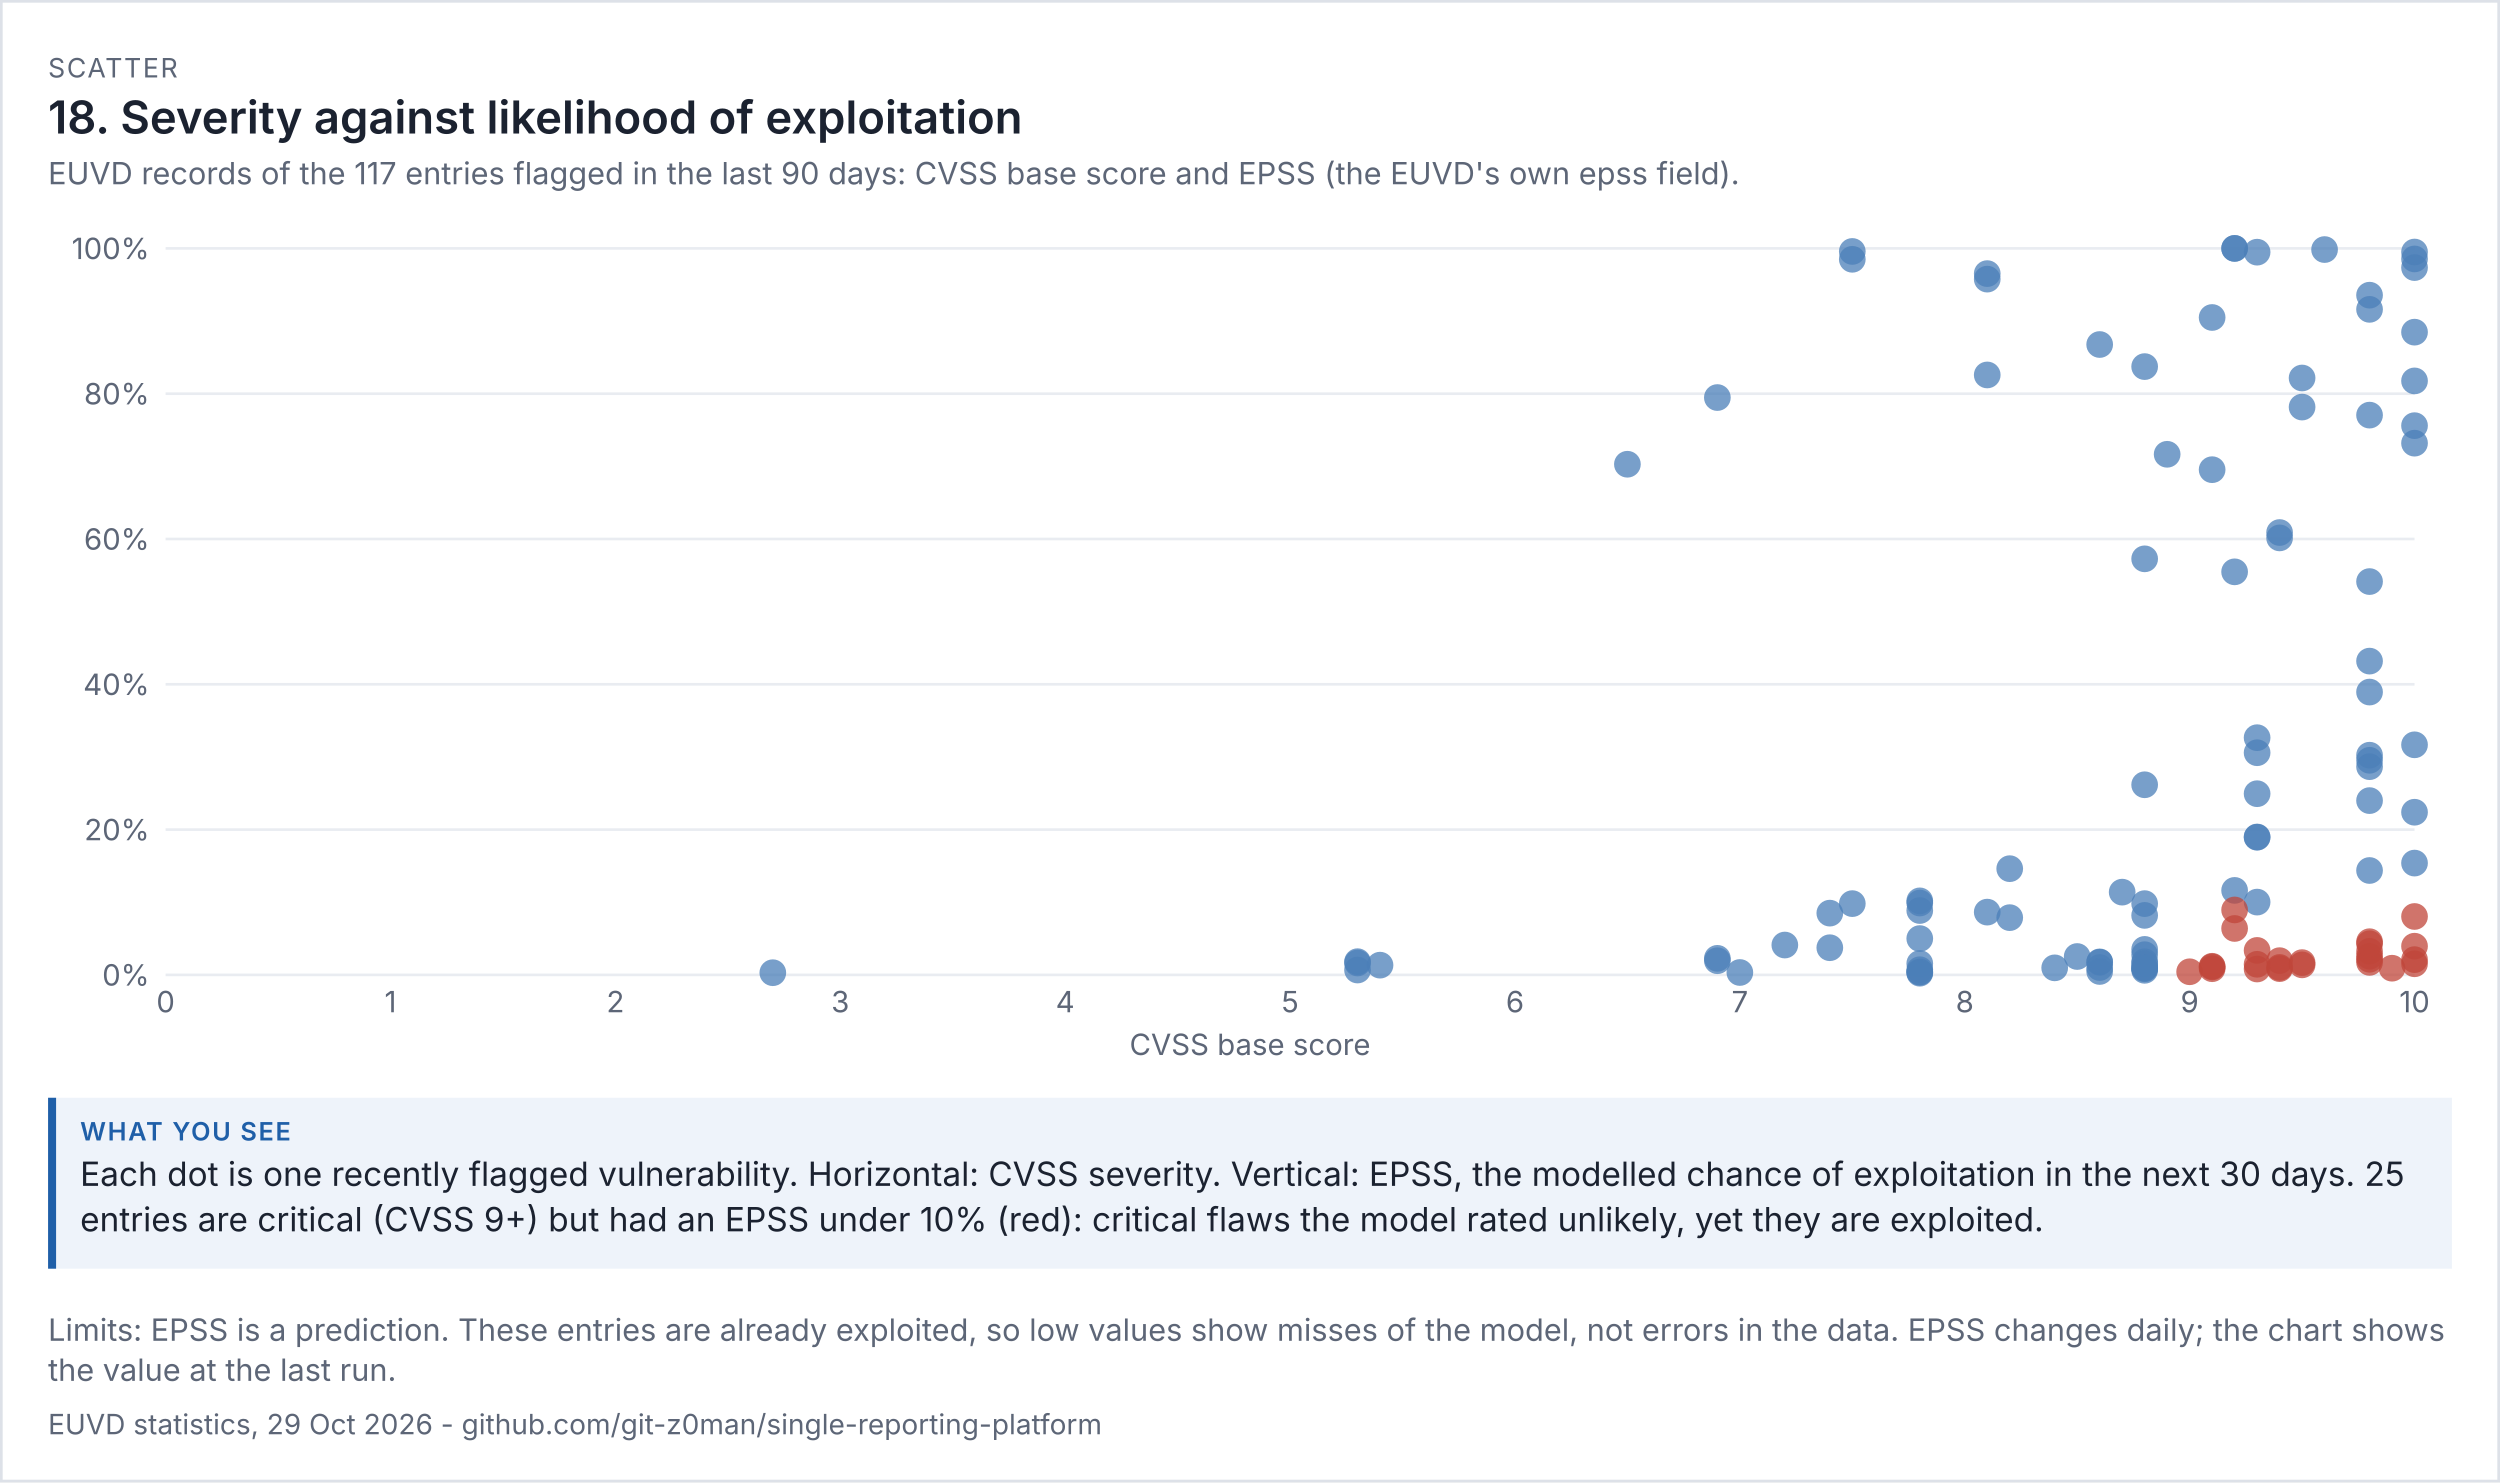
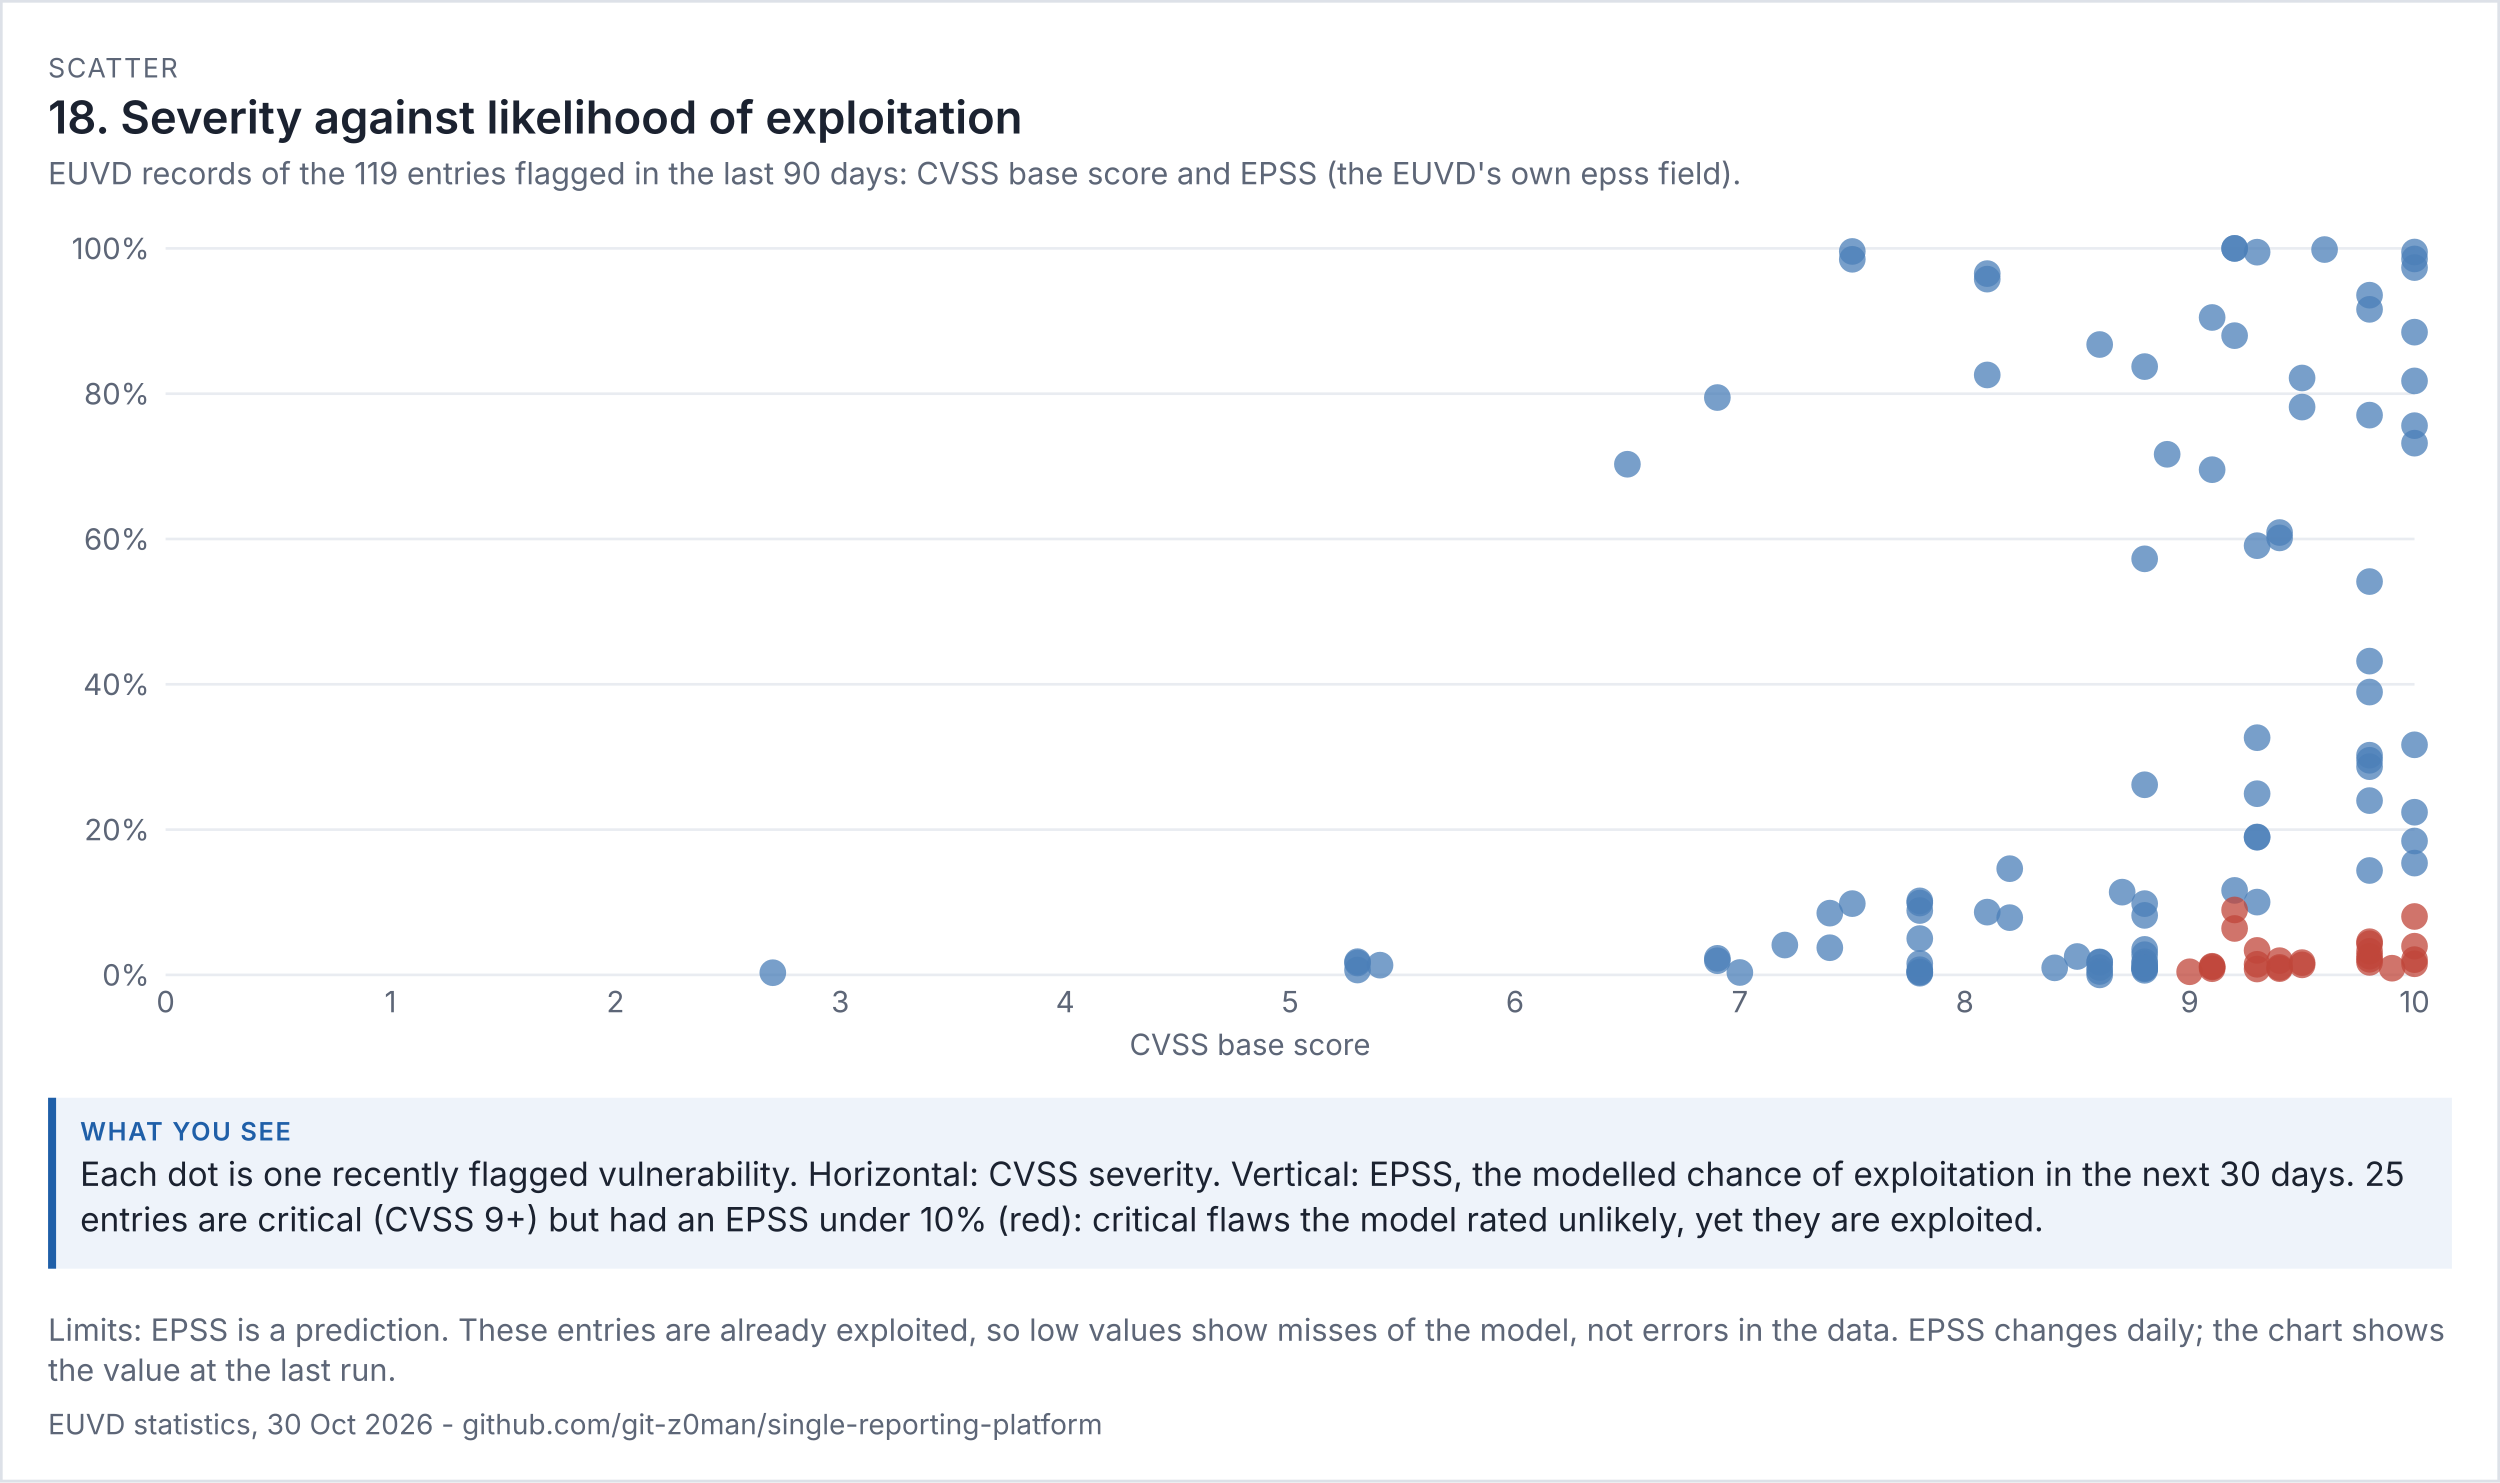
<svg xmlns="http://www.w3.org/2000/svg" viewBox="0 0 936 555" width="936" height="555" font-family="system-ui,-apple-system,'Segoe UI',sans-serif">
  <rect width="100%" height="100%" fill="#ffffff" />
  <rect x="0.5" y="0.5" width="935" height="554" fill="none" stroke="#dde1e8" />
  <text x="18" y="29" font-size="10" letter-spacing="0.6" fill="#5d6677">SCATTER</text>
  <text x="18" y="50" font-size="17" fill="#1b2230" font-weight="600">18. Severity against likelihood of exploitation</text>
-   <text x="18" y="69" font-size="11.5" fill="#5d6677">EUVD records of the 117 entries flagged in the last 90 days: CVSS base score and EPSS (the EUVD's own epss field).</text>
+   <text x="18" y="69" font-size="11.5" fill="#5d6677">EUVD records of the 119 entries flagged in the last 90 days: CVSS base score and EPSS (the EUVD's own epss field).</text>
  <g transform="translate(18,79) scale(1)" font-size="11">
    <svg viewBox="0 0 900 320" role="img" width="900" height="320">
      <g>
        <line x1="44" x2="886" y1="286" y2="286" stroke="rgb(233, 236, 241)" />
        <text x="38" y="290" text-anchor="end" fill="rgb(93, 102, 119)">0%</text>
        <line x1="44" x2="886" y1="231.6" y2="231.6" stroke="rgb(233, 236, 241)" />
        <text x="38" y="235.6" text-anchor="end" fill="rgb(93, 102, 119)">20%</text>
        <line x1="44" x2="886" y1="177.2" y2="177.2" stroke="rgb(233, 236, 241)" />
        <text x="38" y="181.2" text-anchor="end" fill="rgb(93, 102, 119)">40%</text>
        <line x1="44" x2="886" y1="122.8" y2="122.8" stroke="rgb(233, 236, 241)" />
        <text x="38" y="126.8" text-anchor="end" fill="rgb(93, 102, 119)">60%</text>
        <line x1="44" x2="886" y1="68.4" y2="68.4" stroke="rgb(233, 236, 241)" />
        <text x="38" y="72.4" text-anchor="end" fill="rgb(93, 102, 119)">80%</text>
        <line x1="44" x2="886" y1="14" y2="14" stroke="rgb(233, 236, 241)" />
        <text x="38" y="18" text-anchor="end" fill="rgb(93, 102, 119)">100%</text>
        <text x="44" y="300" text-anchor="middle" fill="rgb(93, 102, 119)">0</text>
        <text x="128.2" y="300" text-anchor="middle" fill="rgb(93, 102, 119)">1</text>
        <text x="212.4" y="300" text-anchor="middle" fill="rgb(93, 102, 119)">2</text>
        <text x="296.6" y="300" text-anchor="middle" fill="rgb(93, 102, 119)">3</text>
        <text x="380.8" y="300" text-anchor="middle" fill="rgb(93, 102, 119)">4</text>
        <text x="465" y="300" text-anchor="middle" fill="rgb(93, 102, 119)">5</text>
        <text x="549.2" y="300" text-anchor="middle" fill="rgb(93, 102, 119)">6</text>
        <text x="633.4" y="300" text-anchor="middle" fill="rgb(93, 102, 119)">7</text>
        <text x="717.6" y="300" text-anchor="middle" fill="rgb(93, 102, 119)">8</text>
        <text x="801.8" y="300" text-anchor="middle" fill="rgb(93, 102, 119)">9</text>
        <text x="886" y="300" text-anchor="middle" fill="rgb(93, 102, 119)">10</text>
        <text x="450" y="316" text-anchor="middle" fill="rgb(93, 102, 119)">CVSS base score</text>
+         <circle cx="886" cy="235.87" r="5" fill="rgb(75, 127, 184)" opacity="0.75" />
+         <circle cx="768.12" cy="286" r="5" fill="rgb(75, 127, 184)" opacity="0.75" />
+         <circle cx="784.96" cy="259.317" r="5" fill="rgb(75, 127, 184)" opacity="0.75" />
+         <circle cx="827.06" cy="15.414" r="5" fill="rgb(75, 127, 184)" opacity="0.75" />
+         <circle cx="818.64" cy="14" r="5" fill="rgb(75, 127, 184)" opacity="0.75" />
+         <circle cx="271.34" cy="285.184" r="5" fill="rgb(75, 127, 184)" opacity="0.75" />
+         <circle cx="700.76" cy="258.283" r="5" fill="rgb(75, 127, 184)" opacity="0.75" />
        <circle cx="633.4" cy="285.102" r="5" fill="rgb(75, 127, 184)" opacity="0.75" />
        <circle cx="784.96" cy="263.723" r="5" fill="rgb(75, 127, 184)" opacity="0.75" />
        <circle cx="810.22" cy="96.851" r="5" fill="rgb(75, 127, 184)" opacity="0.75" />
        <circle cx="886" cy="281.838" r="5" fill="rgb(192, 70, 58)" opacity="0.75" />
-         <circle cx="700.76" cy="258.283" r="5" fill="rgb(75, 127, 184)" opacity="0.75" />
-         <circle cx="271.34" cy="285.184" r="5" fill="rgb(75, 127, 184)" opacity="0.75" />
        <circle cx="869.16" cy="273.57" r="5" fill="rgb(192, 70, 58)" opacity="0.75" />
-         <circle cx="818.64" cy="135.094" r="5" fill="rgb(75, 127, 184)" opacity="0.75" />
+         <circle cx="818.64" cy="46.667" r="5" fill="rgb(75, 127, 184)" opacity="0.75" />
        <circle cx="818.64" cy="14" r="5" fill="rgb(75, 127, 184)" opacity="0.75" />
-         <circle cx="818.64" cy="14" r="5" fill="rgb(75, 127, 184)" opacity="0.75" />
-         <circle cx="827.06" cy="202.822" r="5" fill="rgb(75, 127, 184)" opacity="0.75" />
+         <circle cx="827.06" cy="125.302" r="5" fill="rgb(75, 127, 184)" opacity="0.75" />
        <circle cx="869.16" cy="281.322" r="5" fill="rgb(192, 70, 58)" opacity="0.75" />
        <circle cx="784.96" cy="214.818" r="5" fill="rgb(75, 127, 184)" opacity="0.75" />
-         <circle cx="784.96" cy="259.317" r="5" fill="rgb(75, 127, 184)" opacity="0.75" />
        <circle cx="886" cy="63.613" r="5" fill="rgb(75, 127, 184)" opacity="0.75" />
        <circle cx="624.98" cy="69.842" r="5" fill="rgb(75, 127, 184)" opacity="0.75" />
        <circle cx="818.64" cy="254.366" r="5" fill="rgb(75, 127, 184)" opacity="0.75" />
        <circle cx="835.48" cy="283.198" r="5" fill="rgb(192, 70, 58)" opacity="0.75" />
        <circle cx="759.7" cy="279.118" r="5" fill="rgb(75, 127, 184)" opacity="0.75" />
        <circle cx="490.26" cy="281.05" r="5" fill="rgb(75, 127, 184)" opacity="0.75" />
        <circle cx="624.98" cy="280.696" r="5" fill="rgb(75, 127, 184)" opacity="0.75" />
        <circle cx="490.26" cy="281.539" r="5" fill="rgb(75, 127, 184)" opacity="0.75" />
        <circle cx="751.28" cy="283.362" r="5" fill="rgb(75, 127, 184)" opacity="0.75" />
        <circle cx="768.12" cy="281.131" r="5" fill="rgb(75, 127, 184)" opacity="0.75" />
-         <circle cx="827.06" cy="15.414" r="5" fill="rgb(75, 127, 184)" opacity="0.75" />
        <circle cx="835.48" cy="280.669" r="5" fill="rgb(192, 70, 58)" opacity="0.75" />
        <circle cx="827.06" cy="234.456" r="5" fill="rgb(75, 127, 184)" opacity="0.75" />
        <circle cx="498.68" cy="282.355" r="5" fill="rgb(75, 127, 184)" opacity="0.75" />
        <circle cx="869.16" cy="76.424" r="5" fill="rgb(75, 127, 184)" opacity="0.75" />
        <circle cx="852.32" cy="14.435" r="5" fill="rgb(75, 127, 184)" opacity="0.75" />
        <circle cx="768.12" cy="281.267" r="5" fill="rgb(75, 127, 184)" opacity="0.75" />
        <circle cx="869.16" cy="280.152" r="5" fill="rgb(192, 70, 58)" opacity="0.75" />
        <circle cx="700.76" cy="284.069" r="5" fill="rgb(75, 127, 184)" opacity="0.75" />
        <circle cx="700.76" cy="281.73" r="5" fill="rgb(75, 127, 184)" opacity="0.75" />
        <circle cx="667.08" cy="275.827" r="5" fill="rgb(75, 127, 184)" opacity="0.75" />
        <circle cx="700.76" cy="284.939" r="5" fill="rgb(75, 127, 184)" opacity="0.75" />
        <circle cx="700.76" cy="284.939" r="5" fill="rgb(75, 127, 184)" opacity="0.75" />
        <circle cx="768.12" cy="49.986" r="5" fill="rgb(75, 127, 184)" opacity="0.75" />
        <circle cx="886" cy="15.36" r="5" fill="rgb(75, 127, 184)" opacity="0.75" />
        <circle cx="869.16" cy="203.747" r="5" fill="rgb(75, 127, 184)" opacity="0.75" />
        <circle cx="726.02" cy="23.438" r="5" fill="rgb(75, 127, 184)" opacity="0.75" />
        <circle cx="675.5" cy="15.142" r="5" fill="rgb(75, 127, 184)" opacity="0.75" />
        <circle cx="650.24" cy="274.821" r="5" fill="rgb(75, 127, 184)" opacity="0.75" />
        <circle cx="835.48" cy="283.661" r="5" fill="rgb(192, 70, 58)" opacity="0.75" />
        <circle cx="886" cy="80.368" r="5" fill="rgb(75, 127, 184)" opacity="0.75" />
        <circle cx="784.96" cy="284.286" r="5" fill="rgb(75, 127, 184)" opacity="0.75" />
        <circle cx="827.06" cy="197.192" r="5" fill="rgb(75, 127, 184)" opacity="0.75" />
        <circle cx="869.16" cy="277.16" r="5" fill="rgb(192, 70, 58)" opacity="0.75" />
        <circle cx="776.54" cy="255.019" r="5" fill="rgb(75, 127, 184)" opacity="0.75" />
        <circle cx="869.16" cy="180.11" r="5" fill="rgb(75, 127, 184)" opacity="0.75" />
        <circle cx="827.06" cy="258.746" r="5" fill="rgb(75, 127, 184)" opacity="0.75" />
        <circle cx="835.48" cy="122.392" r="5" fill="rgb(75, 127, 184)" opacity="0.75" />
        <circle cx="675.5" cy="259.317" r="5" fill="rgb(75, 127, 184)" opacity="0.75" />
        <circle cx="667.08" cy="262.88" r="5" fill="rgb(75, 127, 184)" opacity="0.75" />
        <circle cx="591.3" cy="94.811" r="5" fill="rgb(75, 127, 184)" opacity="0.75" />
        <circle cx="843.9" cy="62.525" r="5" fill="rgb(75, 127, 184)" opacity="0.75" />
        <circle cx="843.9" cy="73.405" r="5" fill="rgb(75, 127, 184)" opacity="0.75" />
        <circle cx="726.02" cy="25.506" r="5" fill="rgb(75, 127, 184)" opacity="0.75" />
        <circle cx="624.98" cy="279.798" r="5" fill="rgb(75, 127, 184)" opacity="0.75" />
        <circle cx="886" cy="225.099" r="5" fill="rgb(75, 127, 184)" opacity="0.75" />
        <circle cx="810.22" cy="39.867" r="5" fill="rgb(75, 127, 184)" opacity="0.75" />
        <circle cx="886" cy="21.181" r="5" fill="rgb(75, 127, 184)" opacity="0.75" />
        <circle cx="869.16" cy="36.821" r="5" fill="rgb(75, 127, 184)" opacity="0.75" />
        <circle cx="827.06" cy="218.163" r="5" fill="rgb(75, 127, 184)" opacity="0.75" />
        <circle cx="843.9" cy="282.246" r="5" fill="rgb(192, 70, 58)" opacity="0.75" />
        <circle cx="869.16" cy="138.739" r="5" fill="rgb(75, 127, 184)" opacity="0.75" />
        <circle cx="869.16" cy="31.517" r="5" fill="rgb(75, 127, 184)" opacity="0.75" />
        <circle cx="784.96" cy="278.438" r="5" fill="rgb(75, 127, 184)" opacity="0.75" />
        <circle cx="675.5" cy="18.08" r="5" fill="rgb(75, 127, 184)" opacity="0.75" />
        <circle cx="700.76" cy="259.099" r="5" fill="rgb(75, 127, 184)" opacity="0.75" />
        <circle cx="784.96" cy="281.077" r="5" fill="rgb(75, 127, 184)" opacity="0.75" />
        <circle cx="784.96" cy="276.453" r="5" fill="rgb(75, 127, 184)" opacity="0.75" />
        <circle cx="784.96" cy="283.47" r="5" fill="rgb(75, 127, 184)" opacity="0.75" />
        <circle cx="700.76" cy="285.374" r="5" fill="rgb(75, 127, 184)" opacity="0.75" />
        <circle cx="869.16" cy="205.651" r="5" fill="rgb(75, 127, 184)" opacity="0.75" />
        <circle cx="768.12" cy="283.253" r="5" fill="rgb(75, 127, 184)" opacity="0.75" />
        <circle cx="886" cy="45.362" r="5" fill="rgb(75, 127, 184)" opacity="0.75" />
        <circle cx="835.48" cy="120.379" r="5" fill="rgb(75, 127, 184)" opacity="0.75" />
        <circle cx="784.96" cy="58.254" r="5" fill="rgb(75, 127, 184)" opacity="0.75" />
        <circle cx="726.02" cy="262.499" r="5" fill="rgb(75, 127, 184)" opacity="0.75" />
        <circle cx="877.58" cy="283.498" r="5" fill="rgb(192, 70, 58)" opacity="0.75" />
        <circle cx="869.16" cy="279.01" r="5" fill="rgb(192, 70, 58)" opacity="0.75" />
        <circle cx="818.64" cy="268.619" r="5" fill="rgb(192, 70, 58)" opacity="0.75" />
        <circle cx="784.96" cy="281.757" r="5" fill="rgb(75, 127, 184)" opacity="0.75" />
        <circle cx="869.16" cy="274.331" r="5" fill="rgb(192, 70, 58)" opacity="0.75" />
        <circle cx="818.64" cy="261.683" r="5" fill="rgb(192, 70, 58)" opacity="0.75" />
        <circle cx="886" cy="275.256" r="5" fill="rgb(192, 70, 58)" opacity="0.75" />
        <circle cx="886" cy="244.139" r="5" fill="rgb(75, 127, 184)" opacity="0.75" />
        <circle cx="869.16" cy="220.747" r="5" fill="rgb(75, 127, 184)" opacity="0.75" />
        <circle cx="810.22" cy="282.763" r="5" fill="rgb(192, 70, 58)" opacity="0.75" />
        <circle cx="768.12" cy="284.722" r="5" fill="rgb(75, 127, 184)" opacity="0.75" />
        <circle cx="784.96" cy="283.715" r="5" fill="rgb(75, 127, 184)" opacity="0.75" />
        <circle cx="869.16" cy="246.914" r="5" fill="rgb(75, 127, 184)" opacity="0.75" />
        <circle cx="886" cy="264.131" r="5" fill="rgb(192, 70, 58)" opacity="0.75" />
        <circle cx="827.06" cy="234.374" r="5" fill="rgb(75, 127, 184)" opacity="0.75" />
        <circle cx="886" cy="280.288" r="5" fill="rgb(192, 70, 58)" opacity="0.75" />
        <circle cx="490.26" cy="284.178" r="5" fill="rgb(75, 127, 184)" opacity="0.75" />
        <circle cx="869.16" cy="168.523" r="5" fill="rgb(75, 127, 184)" opacity="0.75" />
        <circle cx="827.06" cy="283.797" r="5" fill="rgb(192, 70, 58)" opacity="0.75" />
        <circle cx="827.06" cy="276.834" r="5" fill="rgb(192, 70, 58)" opacity="0.75" />
        <circle cx="784.96" cy="130.226" r="5" fill="rgb(75, 127, 184)" opacity="0.75" />
        <circle cx="726.02" cy="61.382" r="5" fill="rgb(75, 127, 184)" opacity="0.75" />
        <circle cx="700.76" cy="272.4" r="5" fill="rgb(75, 127, 184)" opacity="0.75" />
        <circle cx="700.76" cy="261.901" r="5" fill="rgb(75, 127, 184)" opacity="0.75" />
        <circle cx="784.96" cy="283.253" r="5" fill="rgb(75, 127, 184)" opacity="0.75" />
        <circle cx="886" cy="86.923" r="5" fill="rgb(75, 127, 184)" opacity="0.75" />
        <circle cx="793.38" cy="91.085" r="5" fill="rgb(75, 127, 184)" opacity="0.75" />
        <circle cx="843.9" cy="281.403" r="5" fill="rgb(192, 70, 58)" opacity="0.75" />
        <circle cx="827.06" cy="282.029" r="5" fill="rgb(192, 70, 58)" opacity="0.75" />
        <circle cx="810.22" cy="283.008" r="5" fill="rgb(192, 70, 58)" opacity="0.75" />
        <circle cx="869.16" cy="208.045" r="5" fill="rgb(75, 127, 184)" opacity="0.75" />
        <circle cx="810.22" cy="283.688" r="5" fill="rgb(192, 70, 58)" opacity="0.75" />
        <circle cx="886" cy="17.944" r="5" fill="rgb(75, 127, 184)" opacity="0.75" />
        <circle cx="734.44" cy="264.566" r="5" fill="rgb(75, 127, 184)" opacity="0.75" />
        <circle cx="734.44" cy="246.234" r="5" fill="rgb(75, 127, 184)" opacity="0.75" />
        <circle cx="801.8" cy="284.83" r="5" fill="rgb(192, 70, 58)" opacity="0.75" />
        <circle cx="886" cy="199.858" r="5" fill="rgb(75, 127, 184)" opacity="0.75" />
      </g>
    </svg>
  </g>
  <rect x="18" y="411" width="900" height="64" fill="#eef3fa" />
  <rect x="18" y="411" width="3" height="64" fill="#1f5fa8" />
  <text x="30" y="427" font-size="9.5" letter-spacing="0.6" font-weight="600" fill="#1f5fa8">WHAT YOU SEE</text>
  <text x="30" y="444" font-size="12.5" fill="#1b2230">Each dot is one recently flagged vulnerability. Horizontal: CVSS severity. Vertical: EPSS, the modelled chance of exploitation in the next 30 days. 25</text>
  <text x="30" y="461" font-size="12.5" fill="#1b2230">entries are critical (CVSS 9+) but had an EPSS under 10% (red): critical flaws the model rated unlikely, yet they are exploited.</text>
  <text x="18" y="502" font-size="11.5" fill="#5d6677">Limits: EPSS is a prediction. These entries are already exploited, so low values show misses of the model, not errors in the data. EPSS changes daily; the chart shows</text>
  <text x="18" y="517" font-size="11.5" fill="#5d6677">the value at the last run.</text>
-   <text x="18" y="537" font-size="10.5" fill="#5d6677">EUVD statistics, 29 Oct 2026 - github.com/git-z0man/single-reporting-platform</text>
+   <text x="18" y="537" font-size="10.5" fill="#5d6677">EUVD statistics, 30 Oct 2026 - github.com/git-z0man/single-reporting-platform</text>
</svg>
